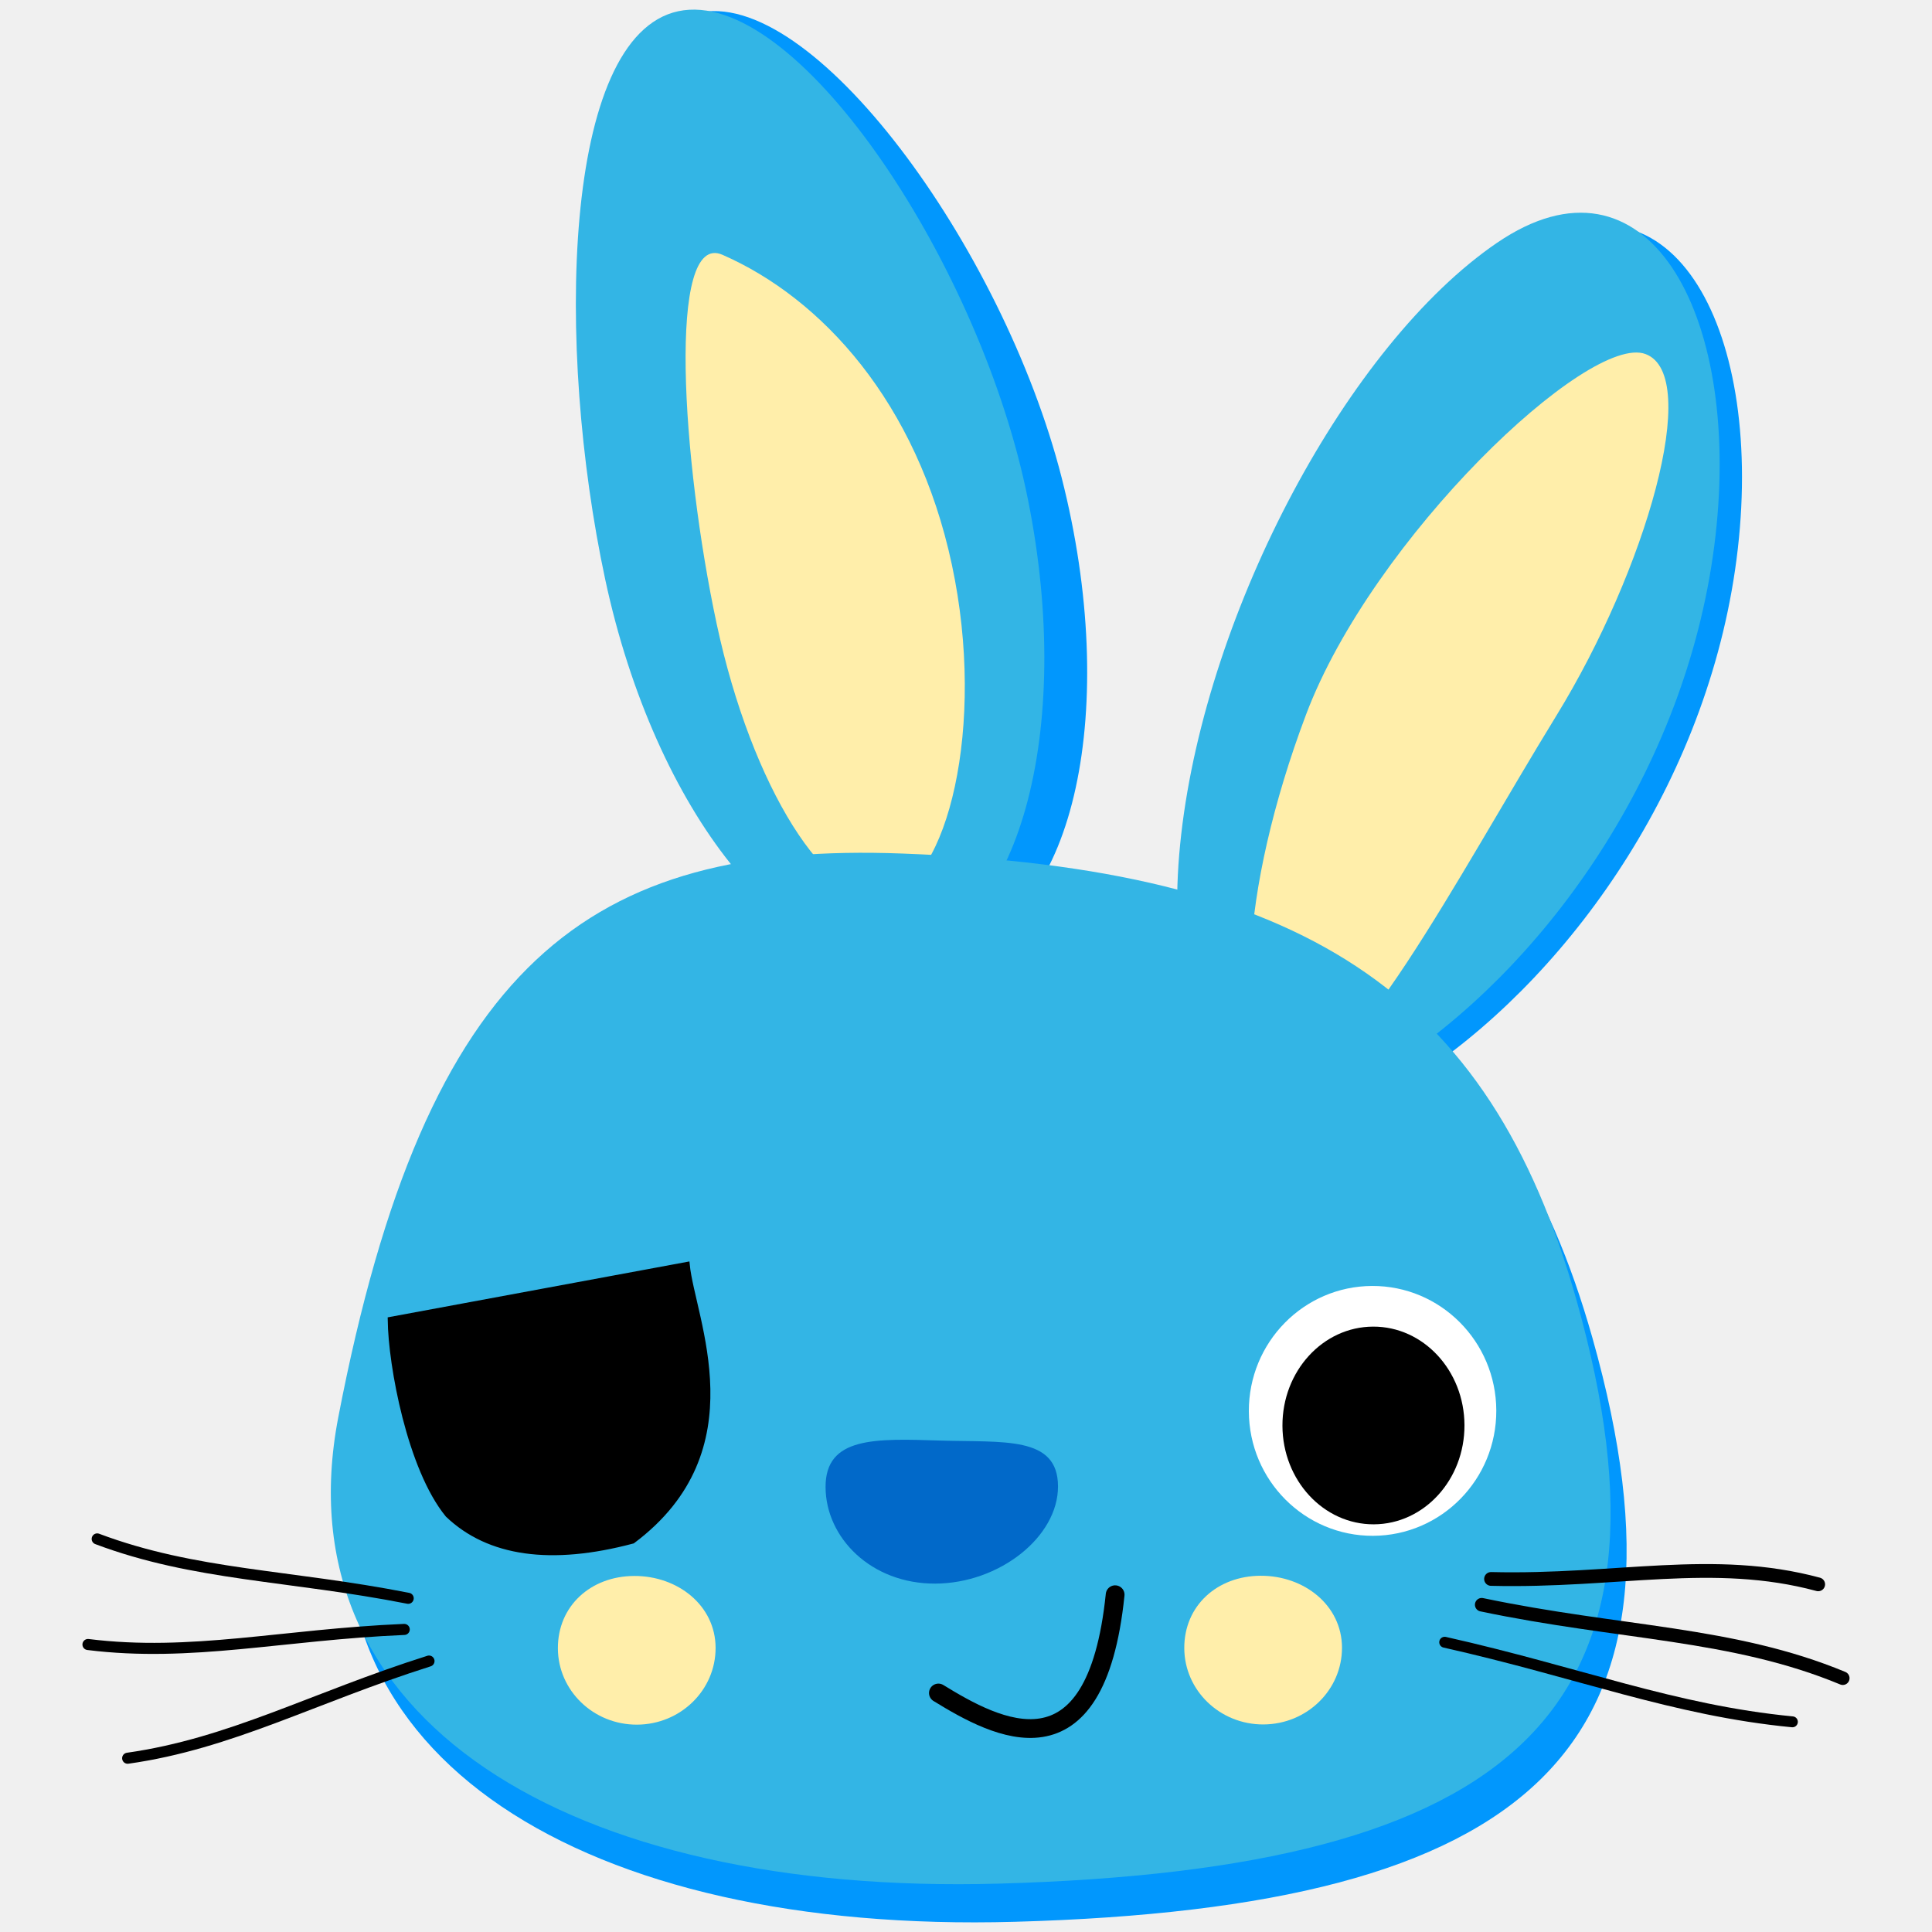
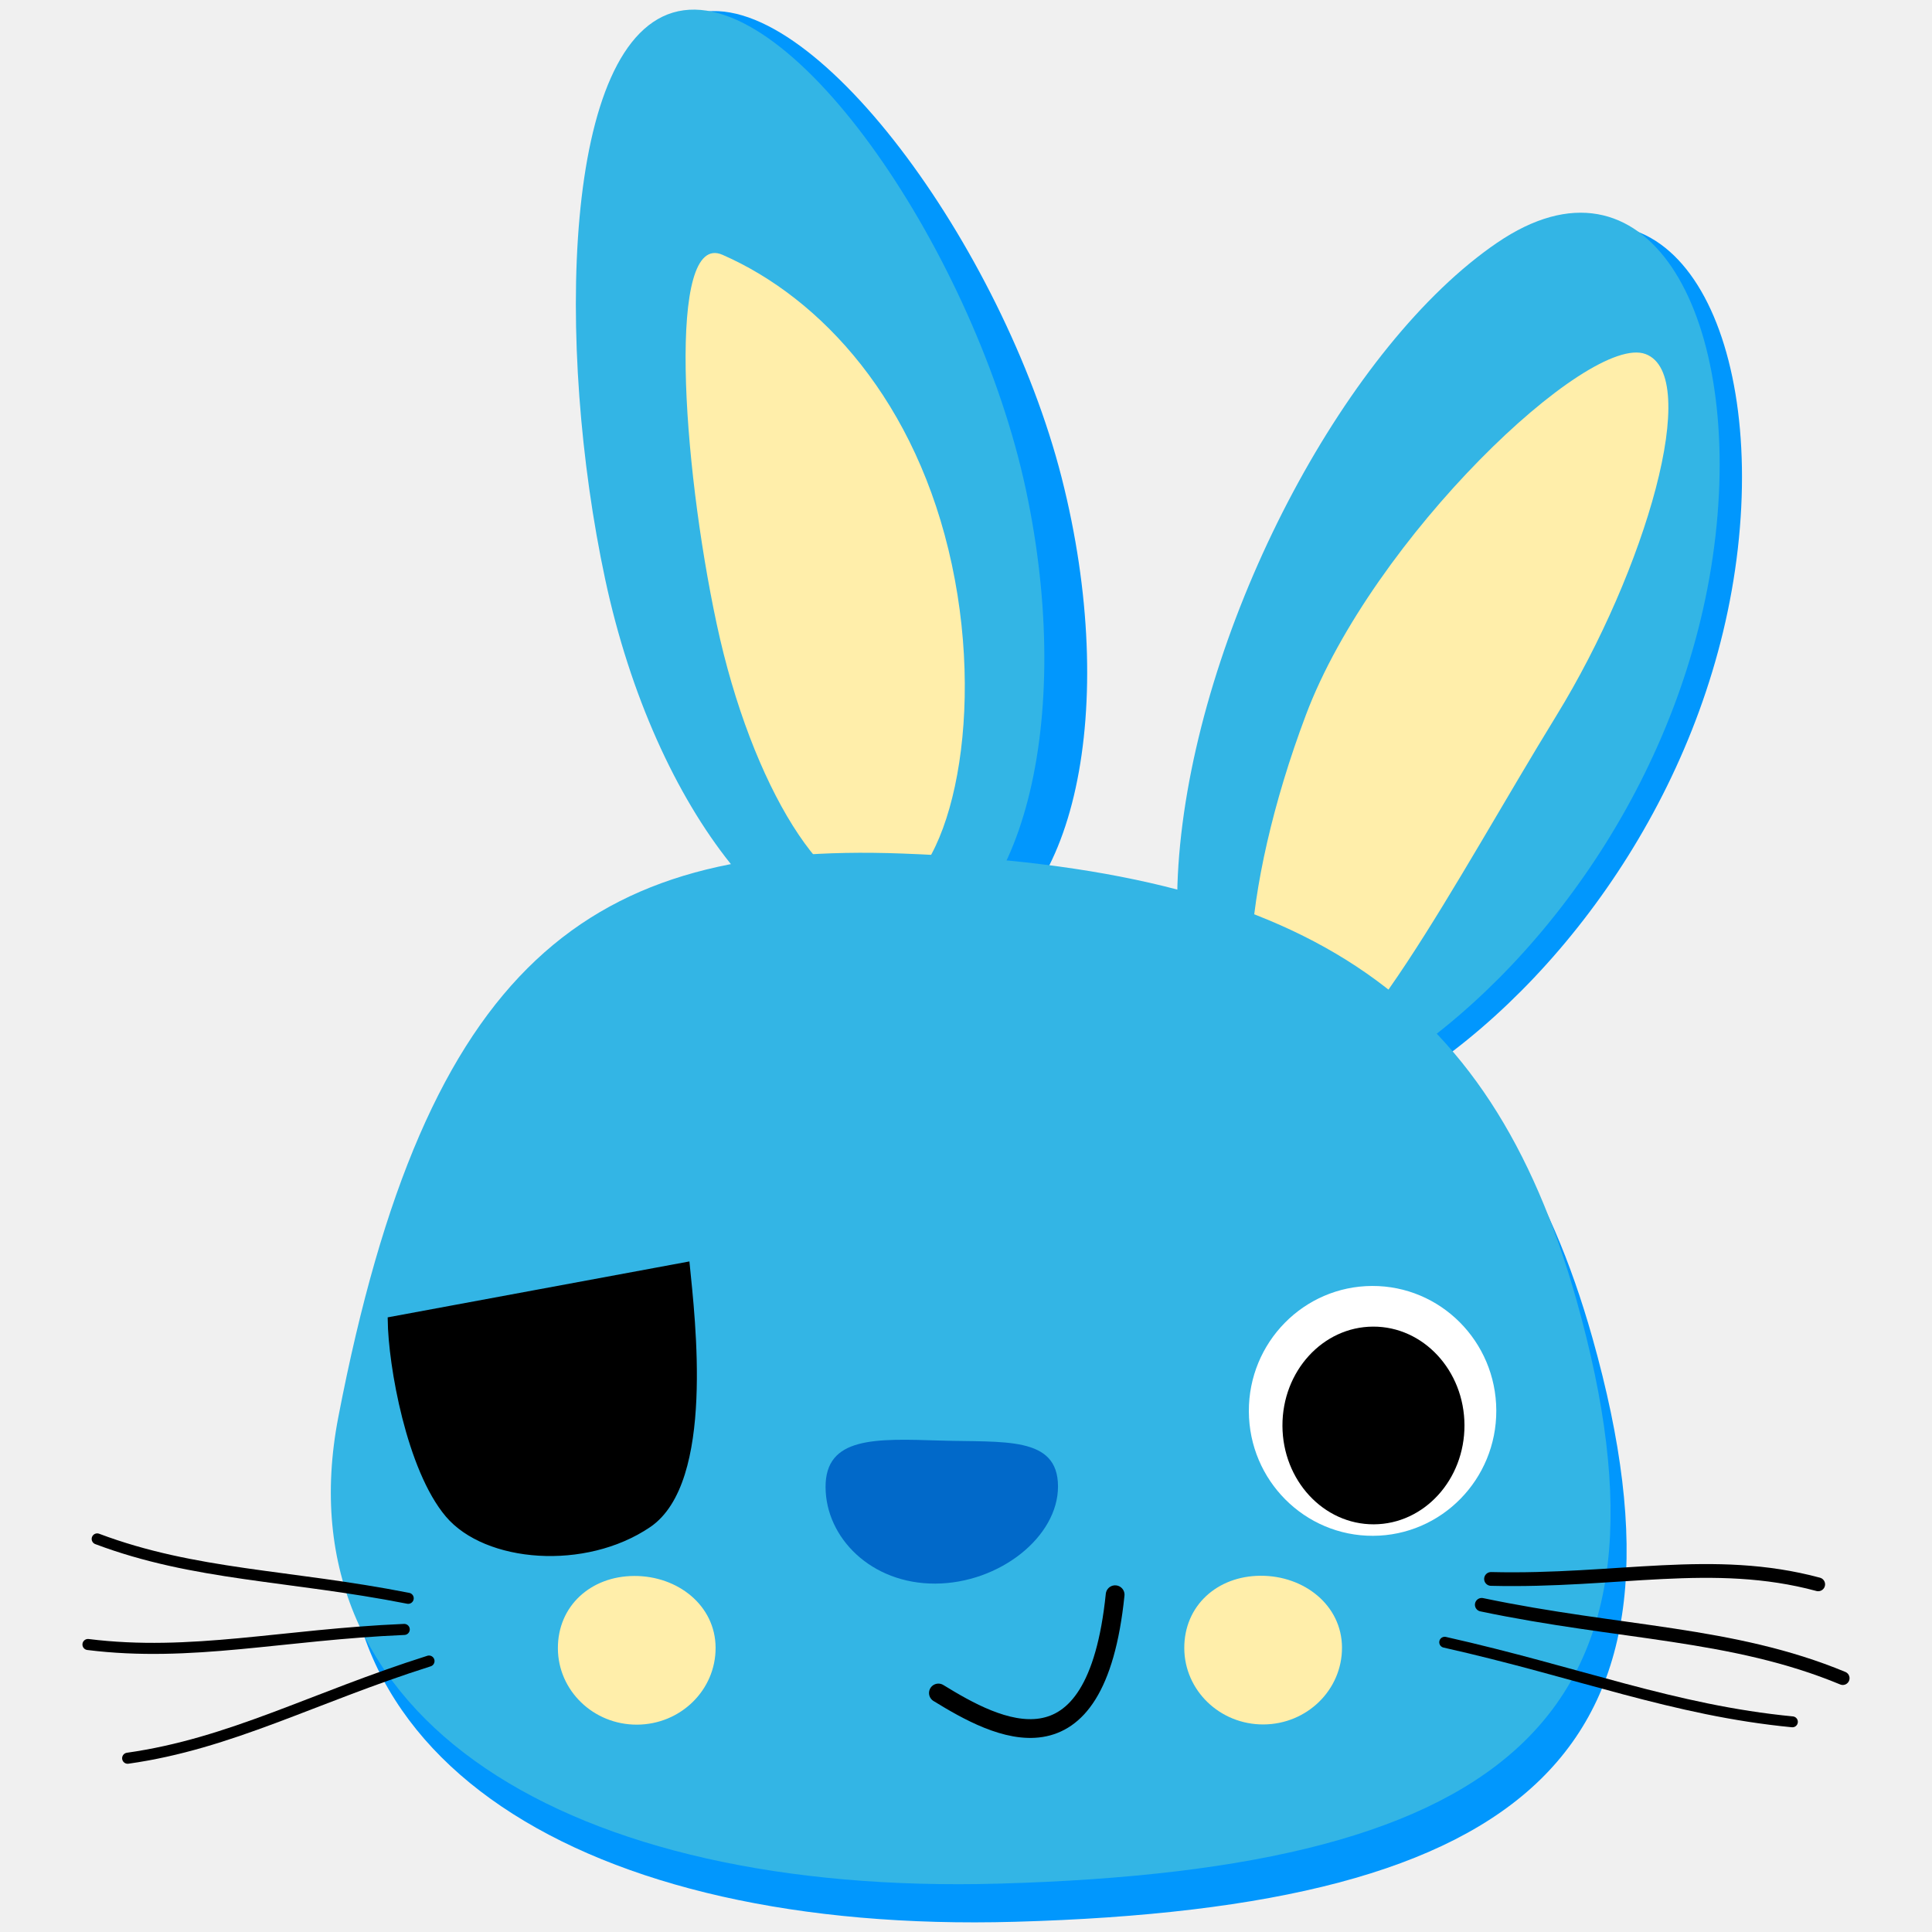
- <svg xmlns="http://www.w3.org/2000/svg" id="svg3090" viewBox="0 0 350 350" version="1.1" width="350" height="350">
+ <svg xmlns="http://www.w3.org/2000/svg" id="svg3090" viewBox="0 0 350 350" version="1.1" width="350" height="350" enable-background="new">
  <defs id="defs3436" />
-   <g id="layer1" transform="translate(-214.07,-352.04)">
-     <g id="g3298" transform="matrix(0.99497,-0.10017,0.10017,0.99497,-63.563,36.202)">
-       <path id="path4133" style="fill:#0197fd" d="m 427.293,447.428 c 6.39,42.552 -5.682,79.637 -26.962,82.833 -21.28,3.195 -43.711,-28.709 -50.1,-71.261 -6.39,-42.552 -1.711,-98.716 19.569,-101.91 21.28,-3.195 51.104,47.788 57.493,90.34 z" />
-       <path id="path3829" d="m 420.623,448.878 c 4.745,42.766 -8.747,79.359 -30.134,81.732 -21.387,2.373 -42.572,-30.373 -47.317,-73.139 -4.745,-42.766 2.095,-98.709 23.482,-101.08 21.387,-2.373 49.224,49.722 53.969,92.489 z" style="fill:#33b5e5" />
-       <path id="path3850" d="m 405.923,461.088 c 3.324,29.964 -6.719,57.311 -17.65,58.524 -10.931,1.213 -22.488,-22.095 -25.812,-52.059 -3.324,-29.964 -1.848,-71.855 7.735,-66.458 17.06,9.606 32.403,30.029 35.727,59.994 z" style="fill:#ffeeaa" />
-       <path id="path4153" style="fill:#0197fd" d="m 513.833,415.668 c -28.641,15.604 -58.932,60.763 -67.657,100.87 -8.724,40.103 7.422,59.964 36.063,44.36 28.641,-15.604 56.916,-48.285 65.64,-88.388 8.724,-40.103 -5.405,-72.441 -34.047,-56.838 z" />
-       <path id="path3829-1" d="m 510.033,412.988 c -28.641,15.604 -58.932,60.763 -67.657,100.87 -8.724,40.103 7.422,59.964 36.063,44.36 28.641,-15.604 56.916,-48.285 65.64,-88.388 8.724,-40.103 -5.405,-72.441 -34.047,-56.838 z" style="fill:#33b5e5" />
-       <path id="path3850-6" d="m 512.163,499.278 c -20.73,27.208 -44.973,64.547 -54.826,59.66 -9.853,-4.888 -5.517,-33.691 9.685,-64.333 15.201,-30.642 57.912,-63.752 67.764,-58.864 9.853,4.888 -3.909,38.976 -22.623,63.538 z" style="fill:#ffeeaa" />
-       <path id="path3763" d="m 507.353,612.108 c 13.517,76.54 -21.531,101.52 -114.7,94.768 -77.695,-5.63 -126.58,-42.603 -110.6,-96.04 24.106,-80.614 55.773,-99.167 111.91,-91.381 71.762,9.952 103.29,35.477 113.39,92.653 z" style="fill:#0197fd" />
-       <path id="path4131" style="fill:#33b5e5" d="m 505.153,604.938 c 13.517,76.54 -21.531,101.52 -114.7,94.768 -77.695,-5.63 -126.58,-42.603 -110.6,-96.04 24.106,-80.614 55.773,-99.167 111.91,-91.381 71.762,9.952 103.29,35.477 113.39,92.653 z" />
-       <ellipse id="path3766" style="fill:#ffffff" transform="matrix(0.9953552,0.09627025,-0.0962712,0.9953551,0,0)" cx="378.018" cy="575.428" rx="22.413" ry="22.632" />
-       <ellipse id="path3766-2" style="fill:#000000" transform="matrix(0.9953551,0.09627128,-0.09627014,0.9953552,0,0)" cx="379.971" cy="577.755" rx="15.876" ry="16.48" />
-       <path id="path3827" d="m 408.333,629.148 c -0.882,9.123 -12.315,16.446 -23.889,15.327 -11.574,-1.119 -18.907,-10.257 -18.025,-19.381 0.882,-9.123 9.86,-7.854 21.395,-6.329 11.535,1.526 21.401,1.259 20.518,10.383 z" style="fill:#0169c9" />
-       <path id="path3902" d="m 383.023,664.248 c 9.796,7.461 26.743,19.035 33.639,-14.507" style="fill:none;stroke:#000000;stroke-width:3.4;stroke-linecap:round;stroke-miterlimit:1.3" />
-       <path id="path4024" d="m 343.683,652.048 c -0.738,7.629 -7.702,13.197 -15.555,12.438 -7.853,-0.76 -13.621,-7.56 -12.883,-15.188 0.738,-7.629 7.217,-12.424 15.071,-11.665 7.853,0.76 14.106,6.786 13.368,14.415 z" style="fill:#ffeeaa" />
-       <path id="path4024-3" d="m 456.593,663.378 c -0.738,7.629 -7.702,13.197 -15.555,12.438 -7.853,-0.76 -13.621,-7.56 -12.883,-15.188 0.738,-7.629 7.217,-12.424 15.071,-11.665 7.853,0.76 14.106,6.786 13.368,14.415 z" style="fill:#ffeeaa" />
-       <ellipse id="path3766-6" style="fill:#ffffff" transform="matrix(0.9953552,0.09627025,-0.0962712,0.9953551,0,0)" cx="524.045" cy="573.491" rx="22.413" ry="22.632" />
-       <ellipse id="path3766-2-2" style="fill:#000000" transform="matrix(0.9953551,0.09627179,-0.09627173,0.9953551,0,0)" cx="524.195" cy="576.133" rx="16.488" ry="17.908" />
-       <path id="path4161" d="m 289.173,637.558 c -21.113,-6.401 -38.091,-7.968 -54.981,-16.346" style="fill:none;stroke:#000000;stroke-width:2.004;stroke-linecap:round" />
-       <path id="path4161-8" d="m 287.893,643.098 c -22.025,-1.281 -38.898,1.17 -57.28,-3.022" style="fill:none;stroke:#000000;stroke-width:2.004;stroke-linecap:round" />
-       <path id="path4161-8-6" d="m 291.783,649.248 c -21.595,4.517 -37.241,11.292 -56.08,12.047" style="fill:none;stroke:#000000;stroke-width:2.004;stroke-linecap:round" />
-       <path id="path4161-9" d="m 484.703,653.718 c 22.621,2.836 40.426,-0.11 58.872,6.912" style="fill:none;stroke:#000000;stroke-width:2.494;stroke-linecap:round" />
-       <path id="path4161-8-8" d="m 482.553,658.198 c 24.46,7.756 44.71,9.544 63.75,19.795" style="fill:none;stroke:#000000;stroke-width:2.453;stroke-linecap:round" />
-       <path id="path4161-8-6-6" d="m 475.203,664.288 c 23.599,7.854 40.029,16.432 61.226,20.656" style="fill:none;stroke:#000000;stroke-width:1.975;stroke-linecap:round" />
-       <path style="color:#000000;display:inline;overflow:visible;visibility:visible;fill:#000000;fill-rule:evenodd;stroke:#000000;stroke-width:1;stroke-linecap:butt;stroke-linejoin:miter;stroke-miterlimit:4;stroke-dasharray:none;stroke-dashoffset:0;stroke-opacity:1;marker:none;marker-start:none;marker-mid:none;marker-end:none;enable-background:accumulate" d="m 291.031,587.01 c -0.74,8.316 0.844,27.208 6.815,36.2 6.68,7.812 17.747,10.488 32.81,8.066 23.689,-14.265 14.796,-38.926 14.818,-48.79 z" id="path3448" />
+   <g id="layer1" transform="translate(-214.07,-352.04)" style="display:inline">
+     <g id="layer5" style="display:none">
+       <path transform="matrix(0.99497,-0.10017,0.10017,0.99497,-63.563,36.202)" id="path14634" style="display:inline;fill:#0197fd" d="m 427.293,447.428 c 6.39,42.552 -5.682,79.637 -26.962,82.833 -21.28,3.195 -43.711,-28.709 -50.1,-71.261 -6.39,-42.552 -1.711,-98.716 19.569,-101.91 21.28,-3.195 51.104,47.788 57.493,90.34 z" />
+       <path transform="matrix(0.99497,-0.10017,0.10017,0.99497,-63.563,36.202)" id="path14636" d="m 420.623,448.878 c 4.745,42.766 -8.747,79.359 -30.134,81.732 -21.387,2.373 -42.572,-30.373 -47.317,-73.139 -4.745,-42.766 2.095,-98.709 23.482,-101.08 21.387,-2.373 49.224,49.722 53.969,92.489 z" style="display:inline;fill:#33b5e5" />
+       <path transform="matrix(0.99497,-0.10017,0.10017,0.99497,-63.563,36.202)" id="path14638" d="m 405.923,461.088 c 3.324,29.964 -6.719,57.311 -17.65,58.524 -10.931,1.213 -22.488,-22.095 -25.812,-52.059 -3.324,-29.964 -1.848,-71.855 7.735,-66.458 17.06,9.606 32.403,30.029 35.727,59.994 z" style="display:inline;fill:#ffeeaa" />
+       <path transform="matrix(0.99497,-0.10017,0.10017,0.99497,-63.563,36.202)" id="path14640" style="display:inline;fill:#0197fd" d="m 513.833,415.668 c -28.641,15.604 -58.932,60.763 -67.657,100.87 -8.724,40.103 7.422,59.964 36.063,44.36 28.641,-15.604 56.916,-48.285 65.64,-88.388 8.724,-40.103 -5.405,-72.441 -34.047,-56.838 z" />
+       <path transform="matrix(0.99497,-0.10017,0.10017,0.99497,-63.563,36.202)" id="path14642" d="m 510.033,412.988 c -28.641,15.604 -58.932,60.763 -67.657,100.87 -8.724,40.103 7.422,59.964 36.063,44.36 28.641,-15.604 56.916,-48.285 65.64,-88.388 8.724,-40.103 -5.405,-72.441 -34.047,-56.838 z" style="display:inline;fill:#33b5e5" />
+       <path transform="matrix(0.99497,-0.10017,0.10017,0.99497,-63.563,36.202)" id="path14644" d="m 512.163,499.278 c -20.73,27.208 -44.973,64.547 -54.826,59.66 -9.853,-4.888 -5.517,-33.691 9.685,-64.333 15.201,-30.642 57.912,-63.752 67.764,-58.864 9.853,4.888 -3.909,38.976 -22.623,63.538 z" style="display:inline;fill:#ffeeaa" />
+     </g>
+     <g id="layer4" style="display:none">
+       <path d="m 513.833,415.668 c -28.641,15.604 -58.932,60.763 -67.657,100.87 -8.724,40.103 7.422,59.964 36.063,44.36 28.641,-15.604 56.916,-48.285 65.64,-88.388 8.724,-40.103 -5.405,-72.441 -34.047,-56.838 z" style="display:inline;fill:#0197fd" id="path14622" transform="matrix(0.99497,-0.10017,0.10017,0.99497,-63.563,36.202)" />
+       <path style="display:inline;fill:#33b5e5" d="m 510.033,412.988 c -28.641,15.604 -58.932,60.763 -67.657,100.87 -8.724,40.103 7.422,59.964 36.063,44.36 28.641,-15.604 56.916,-48.285 65.64,-88.388 8.724,-40.103 -5.405,-72.441 -34.047,-56.838 z" id="path14624" transform="matrix(0.99497,-0.10017,0.10017,0.99497,-63.563,36.202)" />
+       <path style="display:inline;fill:#ffeeaa" d="m 512.163,499.278 c -20.73,27.208 -44.973,64.547 -54.826,59.66 -9.853,-4.888 -5.517,-33.691 9.685,-64.333 15.201,-30.642 57.912,-63.752 67.764,-58.864 9.853,4.888 -3.909,38.976 -22.623,63.538 z" id="path14626" transform="matrix(0.99497,-0.10017,0.10017,0.99497,-63.563,36.202)" />
+       <path style="display:inline;fill:#0197fd" d="m 113.908,92.738 c 0.864,4.447 1.833,8.818 2.906,13.033 10.619,41.698 36.133,71.194 56.986,65.883 18.511,-4.715 27.112,-35.276 21.387,-71.246 l -81.279,-7.67 z" transform="translate(214.07,352.04)" id="path14616" />
+       <path style="display:inline;fill:#33b5e5" d="m 107.279,92.113 c 0.682,4.377 1.469,8.682 2.359,12.844 9.005,42.076 33.363,72.535 54.404,68.031 19.177,-4.104 28.976,-35.835 23.746,-73.277 L 107.279,92.113 Z" transform="translate(214.07,352.04)" id="path14618" />
+       <path style="display:inline;fill:#ffeeaa" d="m 126.51,93.928 c 0.912,6.558 2.04,13.102 3.33,19.129 6.309,29.48 20.142,51.513 30.896,49.211 10.754,-2.302 18.008,-30.517 11.699,-59.996 -0.298,-1.394 -0.628,-2.756 -0.975,-4.102 l -44.951,-4.242 z" transform="translate(214.07,352.04)" id="path14620" />
+     </g>
+     <g id="layer2" style="display:inline">
+       <path transform="matrix(0.99497,-0.10017,0.10017,0.99497,-63.563,36.202)" id="path4133" style="fill:#0197fd" d="m 427.293,447.428 c 6.39,42.552 -5.682,79.637 -26.962,82.833 -21.28,3.195 -43.711,-28.709 -50.1,-71.261 -6.39,-42.552 -1.711,-98.716 19.569,-101.91 21.28,-3.195 51.104,47.788 57.493,90.34 z" />
+       <path transform="matrix(0.99497,-0.10017,0.10017,0.99497,-63.563,36.202)" id="path3829" d="m 420.623,448.878 c 4.745,42.766 -8.747,79.359 -30.134,81.732 -21.387,2.373 -42.572,-30.373 -47.317,-73.139 -4.745,-42.766 2.095,-98.709 23.482,-101.08 21.387,-2.373 49.224,49.722 53.969,92.489 z" style="fill:#33b5e5" />
+       <path transform="matrix(0.99497,-0.10017,0.10017,0.99497,-63.563,36.202)" id="path3850" d="m 405.923,461.088 c 3.324,29.964 -6.719,57.311 -17.65,58.524 -10.931,1.213 -22.488,-22.095 -25.812,-52.059 -3.324,-29.964 -1.848,-71.855 7.735,-66.458 17.06,9.606 32.403,30.029 35.727,59.994 z" style="fill:#ffeeaa" />
+       <path transform="matrix(0.99497,-0.10017,0.10017,0.99497,-63.563,36.202)" id="path4153" style="fill:#0197fd" d="m 513.833,415.668 c -28.641,15.604 -58.932,60.763 -67.657,100.87 -8.724,40.103 7.422,59.964 36.063,44.36 28.641,-15.604 56.916,-48.285 65.64,-88.388 8.724,-40.103 -5.405,-72.441 -34.047,-56.838 z" />
+       <path transform="matrix(0.99497,-0.10017,0.10017,0.99497,-63.563,36.202)" id="path3829-1" d="m 510.033,412.988 c -28.641,15.604 -58.932,60.763 -67.657,100.87 -8.724,40.103 7.422,59.964 36.063,44.36 28.641,-15.604 56.916,-48.285 65.64,-88.388 8.724,-40.103 -5.405,-72.441 -34.047,-56.838 z" style="fill:#33b5e5" />
+       <path transform="matrix(0.99497,-0.10017,0.10017,0.99497,-63.563,36.202)" id="path3850-6" d="m 512.163,499.278 c -20.73,27.208 -44.973,64.547 -54.826,59.66 -9.853,-4.888 -5.517,-33.691 9.685,-64.333 15.201,-30.642 57.912,-63.752 67.764,-58.864 9.853,4.888 -3.909,38.976 -22.623,63.538 z" style="fill:#ffeeaa" />
+     </g>
+     <g id="layer3" style="display:inline">
+       <g style="display:inline" id="g3298" transform="matrix(0.99497,-0.10017,0.10017,0.99497,-63.563,36.202)">
+         <path id="path3763" d="m 507.353,612.108 c 13.517,76.54 -21.531,101.52 -114.7,94.768 -77.695,-5.63 -126.58,-42.603 -110.6,-96.04 24.106,-80.614 55.773,-99.167 111.91,-91.381 71.762,9.952 103.29,35.477 113.39,92.653 z" style="fill:#0197fd" />
+         <path id="path4131" style="fill:#33b5e5" d="m 505.153,604.938 c 13.517,76.54 -21.531,101.52 -114.7,94.768 -77.695,-5.63 -126.58,-42.603 -110.6,-96.04 24.106,-80.614 55.773,-99.167 111.91,-91.381 71.762,9.952 103.29,35.477 113.39,92.653 z" />
+         <ellipse id="path3766" style="fill:#ffffff" transform="matrix(0.9953552,0.09627025,-0.0962712,0.9953551,0,0)" cx="378.018" cy="575.428" rx="22.413" ry="22.632" />
+         <ellipse id="path3766-2" style="fill:#000000" transform="matrix(0.9953551,0.09627128,-0.09627014,0.9953552,0,0)" cx="379.971" cy="577.755" rx="15.876" ry="16.48" />
+         <path id="path3827" d="m 408.333,629.148 c -0.882,9.123 -12.315,16.446 -23.889,15.327 -11.574,-1.119 -18.907,-10.257 -18.025,-19.381 0.882,-9.123 9.86,-7.854 21.395,-6.329 11.535,1.526 21.401,1.259 20.518,10.383 z" style="fill:#0169c9" />
+         <path id="path3902" d="m 383.023,664.248 c 9.796,7.461 26.743,19.035 33.639,-14.507" style="fill:none;stroke:#000000;stroke-width:3.4;stroke-linecap:round;stroke-miterlimit:1.3" />
+         <path id="path4024" d="m 343.683,652.048 c -0.738,7.629 -7.702,13.197 -15.555,12.438 -7.853,-0.76 -13.621,-7.56 -12.883,-15.188 0.738,-7.629 7.217,-12.424 15.071,-11.665 7.853,0.76 14.106,6.786 13.368,14.415 z" style="fill:#ffeeaa" />
+         <path id="path4024-3" d="m 456.593,663.378 c -0.738,7.629 -7.702,13.197 -15.555,12.438 -7.853,-0.76 -13.621,-7.56 -12.883,-15.188 0.738,-7.629 7.217,-12.424 15.071,-11.665 7.853,0.76 14.106,6.786 13.368,14.415 z" style="fill:#ffeeaa" />
+         <ellipse id="path3766-6" style="fill:#ffffff" transform="matrix(0.9953552,0.09627025,-0.0962712,0.9953551,0,0)" cx="524.045" cy="573.491" rx="22.413" ry="22.632" />
+         <ellipse id="path3766-2-2" style="fill:#000000" transform="matrix(0.9953551,0.09627179,-0.09627173,0.9953551,0,0)" cx="524.195" cy="576.133" rx="16.488" ry="17.908" />
+         <path id="path4161" d="m 289.173,637.558 c -21.113,-6.401 -38.091,-7.968 -54.981,-16.346" style="fill:none;stroke:#000000;stroke-width:2.004;stroke-linecap:round" />
+         <path id="path4161-8" d="m 287.893,643.098 c -22.025,-1.281 -38.898,1.17 -57.28,-3.022" style="fill:none;stroke:#000000;stroke-width:2.004;stroke-linecap:round" />
+         <path id="path4161-8-6" d="m 291.783,649.248 c -21.595,4.517 -37.241,11.292 -56.08,12.047" style="fill:none;stroke:#000000;stroke-width:2.004;stroke-linecap:round" />
+         <path id="path4161-9" d="m 484.703,653.718 c 22.621,2.836 40.426,-0.11 58.872,6.912" style="fill:none;stroke:#000000;stroke-width:2.494;stroke-linecap:round" />
+         <path id="path4161-8-8" d="m 482.553,658.198 c 24.46,7.756 44.71,9.544 63.75,19.795" style="fill:none;stroke:#000000;stroke-width:2.453;stroke-linecap:round" />
+         <path id="path4161-8-6-6" d="m 475.203,664.288 c 23.599,7.854 40.029,16.432 61.226,20.656" style="fill:none;stroke:#000000;stroke-width:1.975;stroke-linecap:round" />
+         <path style="color:#000000;display:inline;overflow:visible;visibility:visible;fill:#000000;fill-rule:evenodd;stroke:#000000;stroke-width:1;stroke-linecap:butt;stroke-linejoin:miter;stroke-miterlimit:4;stroke-dasharray:none;stroke-dashoffset:0;stroke-opacity:1;marker:none;marker-start:none;marker-mid:none;marker-end:none;enable-background:accumulate" d="m 291.031,587.01 c -0.74,8.316 0.711,27.298 6.815,36.2 6.078,8.865 23.748,12.088 35.99,5.467 12.242,-6.622 11.616,-36.327 11.637,-46.191 z" id="path3448" />
+       </g>
+     </g>
+     <g id="layer6" style="display:none">
+       <path style="display:inline;fill:#0197fd" d="M 107.895,92.172 C 89.568,125.07 80.836,165.562 94.832,176.473 c 16.97,13.231 60.918,-22.052 87.373,-55.988 5.14,-6.593 9.56,-13.348 13.24,-20.051 l -87.551,-8.262 z" id="path14700" transform="translate(214.07,352.04)" />
    </g>
  </g>
</svg>
